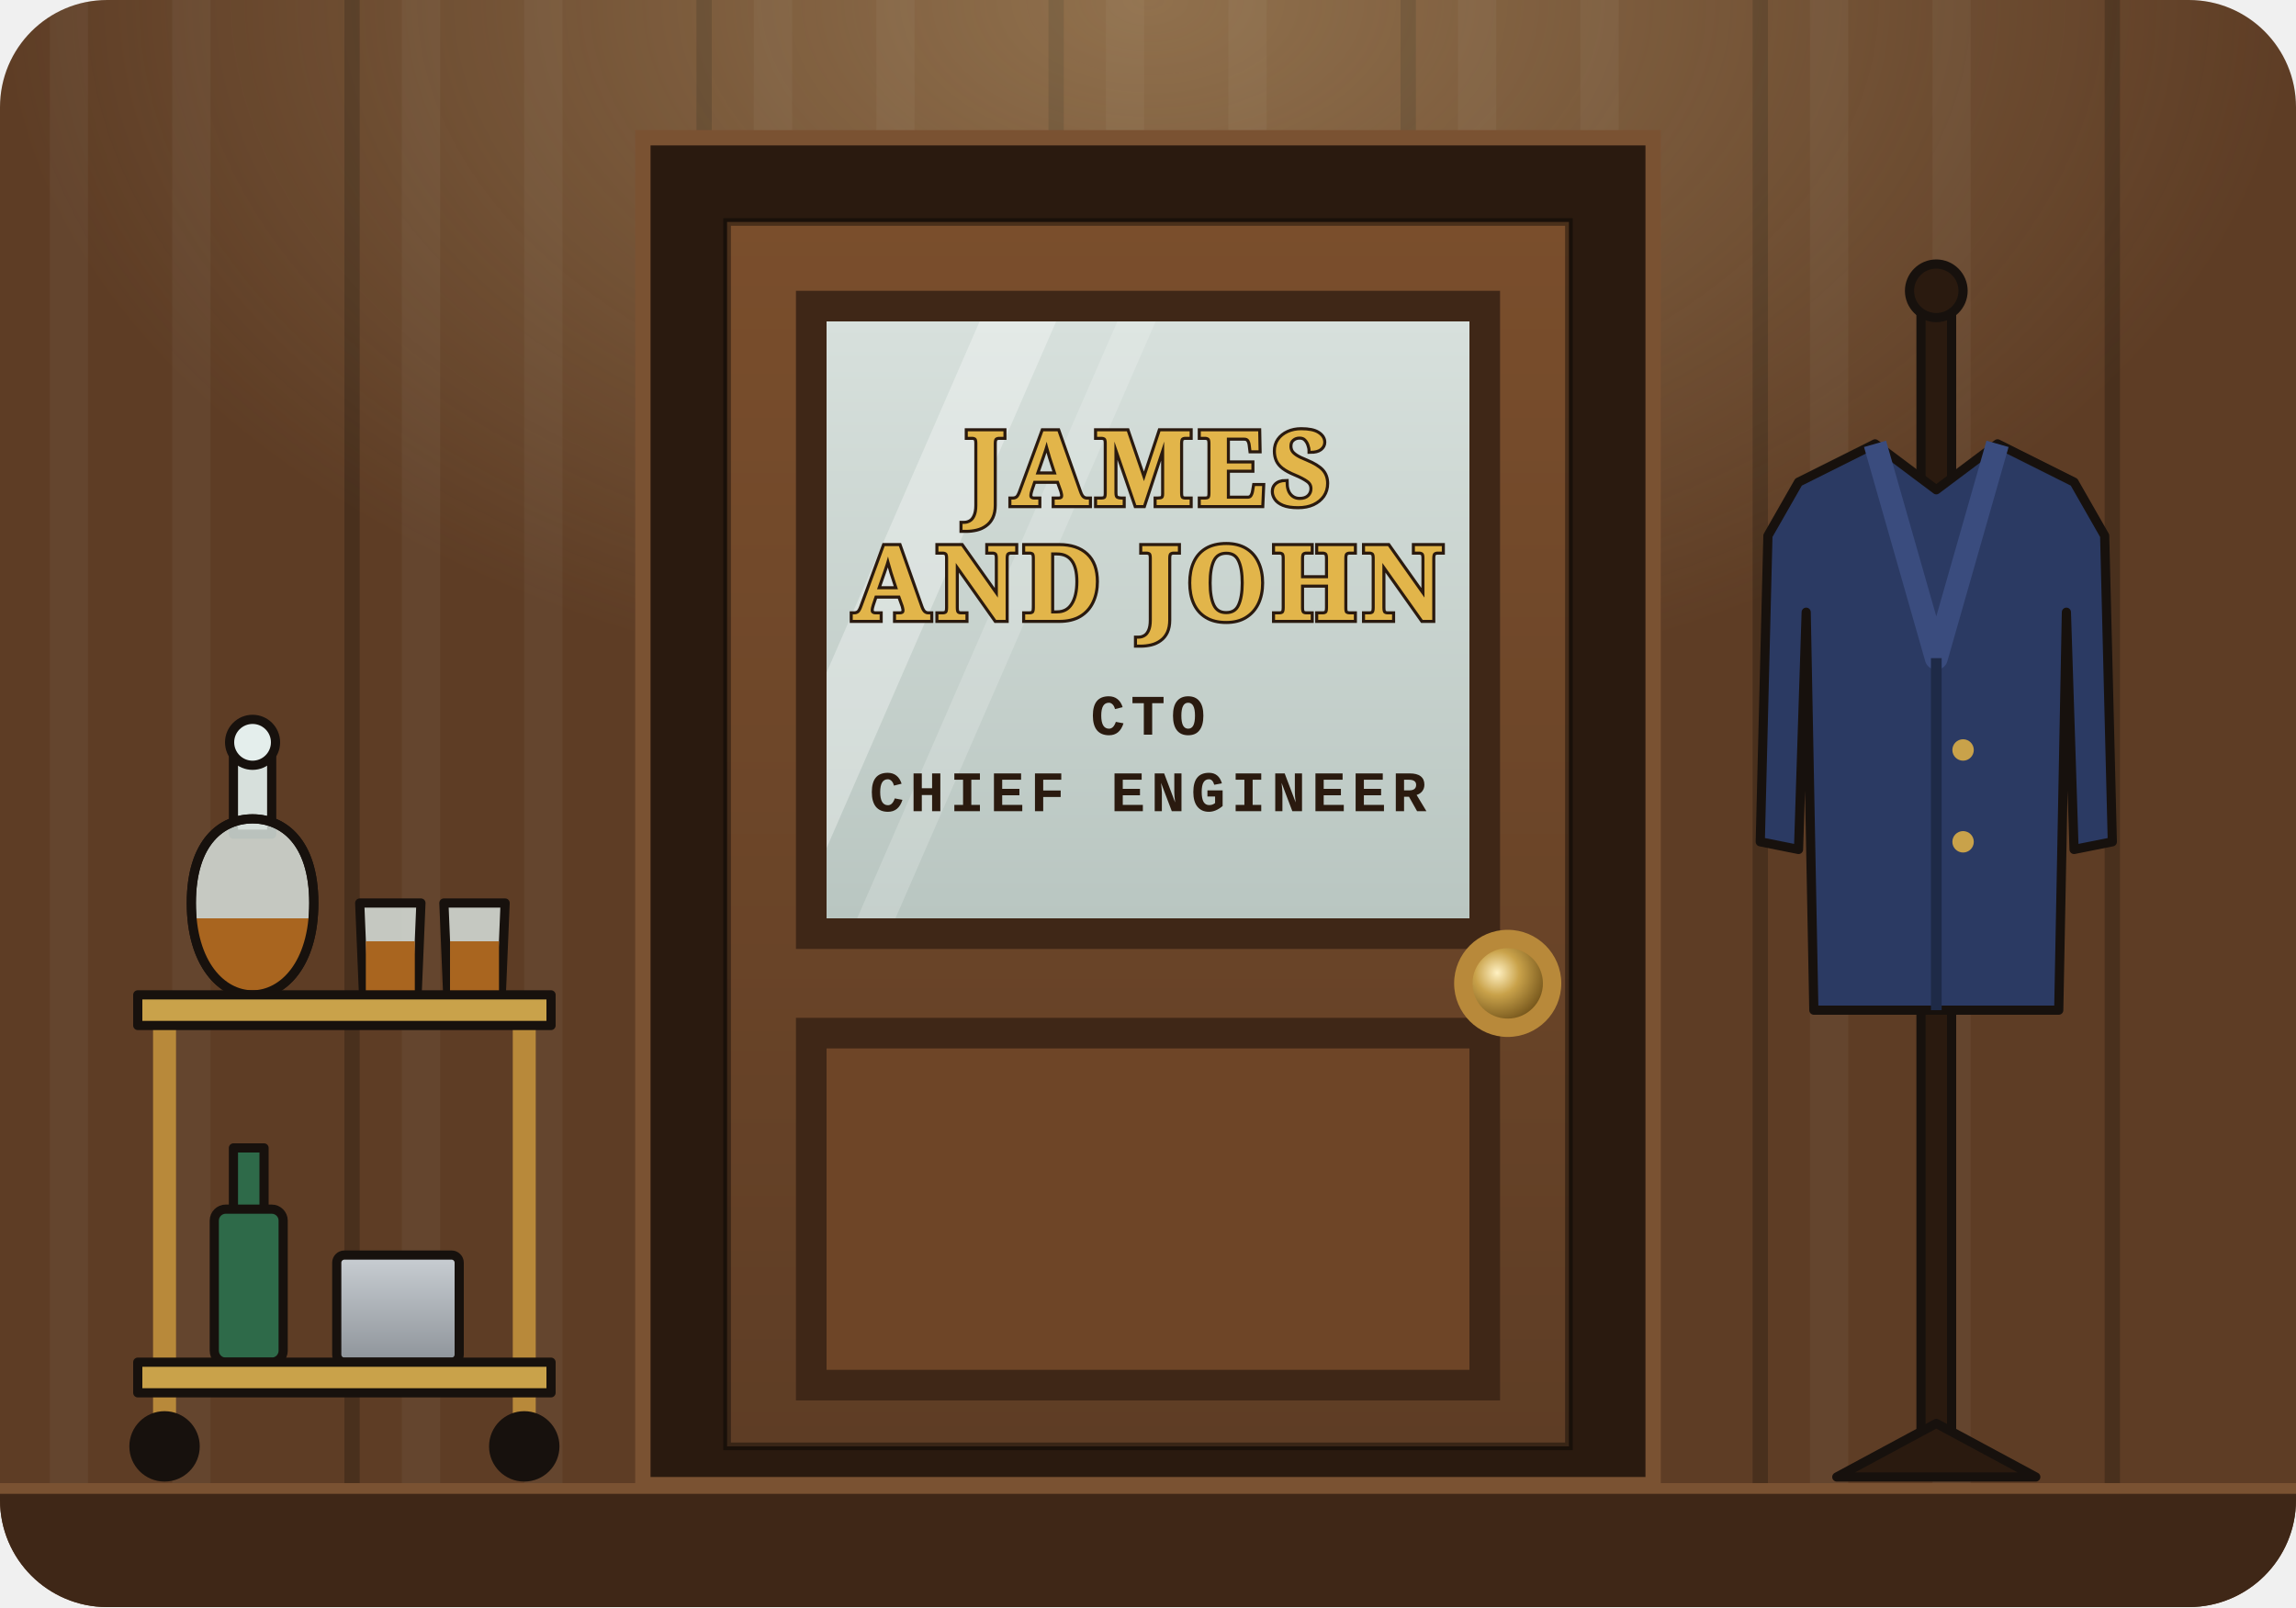
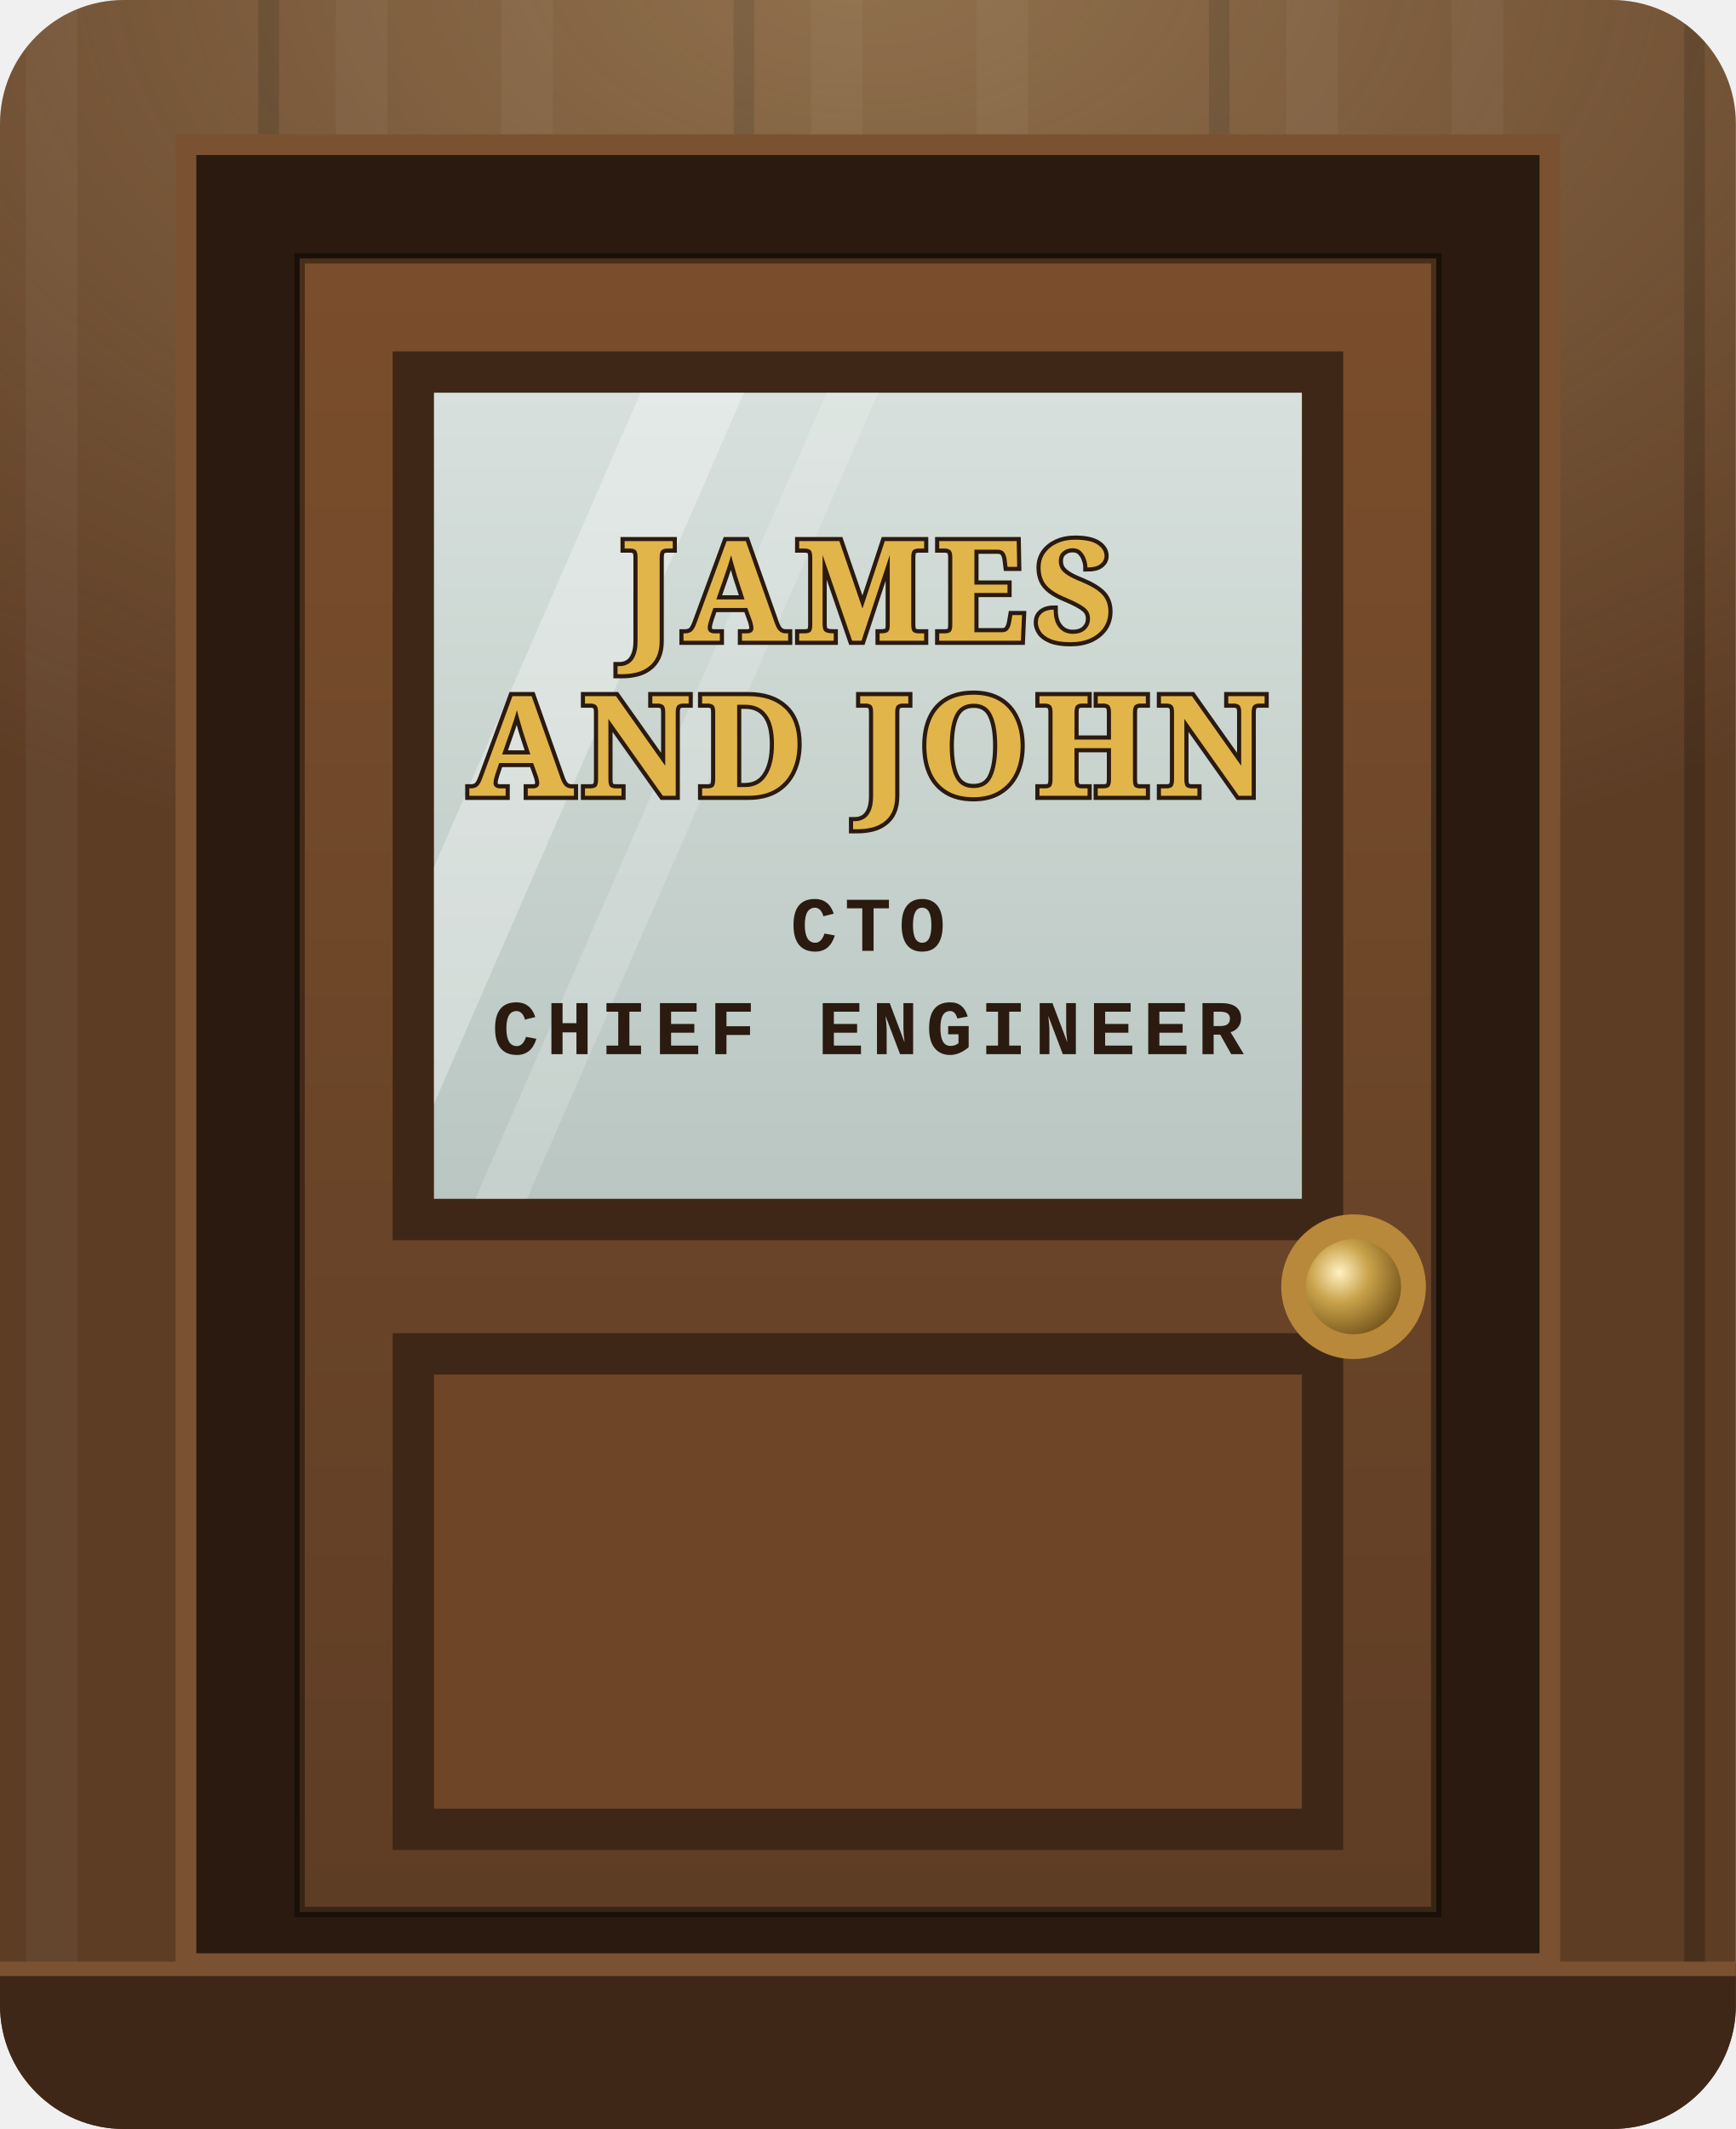
- <svg xmlns="http://www.w3.org/2000/svg" viewBox="0 0 300 210" width="300" height="210" role="img" aria-label="The CTO's office door: walnut, with James and John, CTO and Chief Engineer, lettered in gold on the frosted glass">
+ <svg xmlns="http://www.w3.org/2000/svg" viewBox="66 4 168 206" width="168" height="206" role="img" aria-label="The CTO's office door: walnut, with James and John, CTO and Chief Engineer, lettered in gold on the frosted glass">
  <defs>
    <clipPath id="od-wall">
-       <rect width="300" height="210" rx="14" />
+       <rect x="66" y="4" width="168" height="206" rx="12" />
    </clipPath>
    <clipPath id="od-glass">
      <rect x="108" y="42" width="84" height="78" />
    </clipPath>
-     <radialGradient id="od-light" cx="150" cy="0" r="150" gradientUnits="userSpaceOnUse" gradientTransform="translate(0 0) scale(1 0.62)">
+     <radialGradient id="od-light" cx="150" cy="0" r="150" gradientUnits="userSpaceOnUse" gradientTransform="scale(1 0.62)">
      <stop offset="0" stop-color="#F2D49A" stop-opacity="0.34" />
      <stop offset="1" stop-color="#F2D49A" stop-opacity="0" />
    </radialGradient>
    <linearGradient id="od-leaf" x1="0" y1="0" x2="0" y2="1">
      <stop offset="0" stop-color="#7A4E2C" />
      <stop offset="1" stop-color="#5E3D25" />
    </linearGradient>
    <linearGradient id="od-pane" x1="0" y1="0" x2="0" y2="1">
      <stop offset="0" stop-color="#D7E0DC" />
      <stop offset="1" stop-color="#B9C6C1" />
    </linearGradient>
    <radialGradient id="od-knob" cx="0.35" cy="0.35" r="0.7">
      <stop offset="0" stop-color="#FFF1C2" />
      <stop offset="0.45" stop-color="#C9A24A" />
      <stop offset="1" stop-color="#7A5A1E" />
    </radialGradient>
-     <linearGradient id="od-ice" x1="0" y1="0" x2="0" y2="1">
-       <stop offset="0" stop-color="#C9CED3" />
-       <stop offset="1" stop-color="#8E949A" />
-     </linearGradient>
  </defs>
  <g clip-path="url(#od-wall)">
    <rect width="300" height="210" fill="#5E3D25" />
    <path d="M46,0 L46,210" stroke="#000" stroke-opacity="0.22" stroke-width="2" />
    <path d="M9,0 L9,210 M25,0 L25,210" stroke="#FFF" stroke-opacity="0.04" stroke-width="5" />
    <path d="M92,0 L92,210" stroke="#000" stroke-opacity="0.22" stroke-width="2" />
    <path d="M55,0 L55,210 M71,0 L71,210" stroke="#FFF" stroke-opacity="0.04" stroke-width="5" />
    <path d="M138,0 L138,210" stroke="#000" stroke-opacity="0.22" stroke-width="2" />
    <path d="M101,0 L101,210 M117,0 L117,210" stroke="#FFF" stroke-opacity="0.04" stroke-width="5" />
    <path d="M184,0 L184,210" stroke="#000" stroke-opacity="0.22" stroke-width="2" />
    <path d="M147,0 L147,210 M163,0 L163,210" stroke="#FFF" stroke-opacity="0.04" stroke-width="5" />
    <path d="M230,0 L230,210" stroke="#000" stroke-opacity="0.22" stroke-width="2" />
    <path d="M193,0 L193,210 M209,0 L209,210" stroke="#FFF" stroke-opacity="0.04" stroke-width="5" />
    <path d="M276,0 L276,210" stroke="#000" stroke-opacity="0.22" stroke-width="2" />
    <path d="M239,0 L239,210 M255,0 L255,210" stroke="#FFF" stroke-opacity="0.04" stroke-width="5" />
    <rect width="300" height="210" fill="url(#od-light)" />
    <rect x="0" y="194" width="300" height="16" fill="#3F2717" />
    <path d="M0,194.5 L300,194.5" stroke="#7A5232" stroke-width="1.4" />
    <rect x="84" y="18" width="132" height="176" fill="#2A1A0F" stroke="#7A5232" stroke-width="2" />
    <rect x="95" y="29" width="110" height="160" fill="url(#od-leaf)" stroke="#000" stroke-opacity="0.4" />
    <rect x="104" y="38" width="92" height="86" fill="#3F2717" />
    <rect x="108" y="42" width="84" height="78" fill="url(#od-pane)" />
    <g clip-path="url(#od-glass)" fill="#FFF">
      <path d="M128,42 L138,42 L104,120 L94,120 Z" fill-opacity="0.32" />
      <path d="M146,42 L151,42 L117,120 L112,120 Z" fill-opacity="0.18" />
    </g>
    <rect x="104" y="133" width="92" height="50" fill="#3F2717" />
    <rect x="108" y="137" width="84" height="42" fill="#6E4527" />
    <text x="150" y="66" text-anchor="middle" font-family="'Bodoni Moda', 'Bodoni 72', Didot, 'Bodoni MT', Georgia, serif" font-size="13.5" font-weight="700" letter-spacing="0.7" fill="#E2B54A" stroke="#2A1A0F" stroke-width="0.8" paint-order="stroke">JAMES</text>
    <text x="150" y="81" text-anchor="middle" font-family="'Bodoni Moda', 'Bodoni 72', Didot, 'Bodoni MT', Georgia, serif" font-size="13.5" font-weight="700" letter-spacing="0.7" fill="#E2B54A" stroke="#2A1A0F" stroke-width="0.8" paint-order="stroke">AND JOHN</text>
    <text x="150" y="96" text-anchor="middle" font-family="'Courier Prime', 'Courier New', Courier, monospace" font-size="7.5" font-weight="700" letter-spacing="0.75" fill="#2A1A0F">CTO</text>
    <text x="150" y="106" text-anchor="middle" font-family="'Courier Prime', 'Courier New', Courier, monospace" font-size="7.5" font-weight="700" letter-spacing="0.75" fill="#2A1A0F">CHIEF ENGINEER</text>
    <circle cx="197" cy="128.5" r="7" fill="#B8893A" />
    <circle cx="197" cy="128.5" r="4.6" fill="url(#od-knob)" />
-     <g stroke="#17110D" stroke-width="1.2" stroke-linejoin="round">
-       <rect x="20" y="130" width="3" height="58" fill="#B8893A" stroke="none" />
-       <rect x="67" y="130" width="3" height="58" fill="#B8893A" stroke="none" />
-       <rect x="30.5" y="99" width="5" height="10" fill="#D7E0DC" />
-       <circle cx="33" cy="97" r="3" fill="#E4EEEC" />
-       <path d="M25,118 C25,110 29,107 33,107 C37,107 41,110 41,118 C41,126 37,130 33,130 C29,130 25,126 25,118 Z" fill="#D7E0DC" fill-opacity="0.85" />
-       <path d="M25.6,120 L40.4,120 C40,126 37,130 33,130 C29,130 26,126 25.6,120 Z" fill="#A9651F" stroke="none" />
-       <path d="M25,118 C25,110 29,107 33,107 C37,107 41,110 41,118 C41,126 37,130 33,130 C29,130 25,126 25,118 Z" fill="none" />
-       <path d="M47,118 L55,118 L54.5,130 L47.5,130 Z" fill="#D7E0DC" fill-opacity="0.85" />
-       <rect x="47.8" y="123" width="6.4" height="6.6" fill="#A9651F" stroke="none" />
-       <path d="M58,118 L66,118 L65.5,130 L58.5,130 Z" fill="#D7E0DC" fill-opacity="0.85" />
-       <rect x="58.8" y="123" width="6.4" height="6.6" fill="#A9651F" stroke="none" />
-       <rect x="18" y="130" width="54" height="4" fill="#C9A24A" />
-       <rect x="30.5" y="150" width="4" height="9" fill="#2E6A49" />
-       <rect x="28" y="158" width="9" height="20" rx="1.5" fill="#2E6A49" />
-       <rect x="44" y="164" width="16" height="14" rx="1" fill="url(#od-ice)" />
-       <rect x="18" y="178" width="54" height="4" fill="#C9A24A" />
-       <circle cx="21.5" cy="189" r="4" fill="#17110D" />
-       <circle cx="68.5" cy="189" r="4" fill="#17110D" />
-     </g>
-     <g stroke="#17110D" stroke-width="1.2" stroke-linejoin="round">
-       <rect x="251" y="40" width="4" height="148" fill="#2A1A0F" />
-       <circle cx="253" cy="38" r="3.5" fill="#2A1A0F" />
-       <path d="M240,193 L253,186 L266,193 Z" fill="#2A1A0F" />
-       <path d="M245,58 L235,63 L231,70 L230,110 L235,111 L236,80 L237,132 L269,132 L270,80 L271,111 L276,110 L275,70 L271,63 L261,58 L253,64 Z" fill="#2B3A63" />
-       <path d="M245,58 L253,86 L261,58" fill="none" stroke="#3A4C7E" stroke-width="3" />
-       <path d="M253,86 L253,132" stroke="#1E2A47" stroke-width="1.4" />
-       <circle cx="256.5" cy="98" r="1.4" fill="#C9A24A" stroke="none" />
-       <circle cx="256.5" cy="110" r="1.4" fill="#C9A24A" stroke="none" />
-     </g>
  </g>
</svg>
